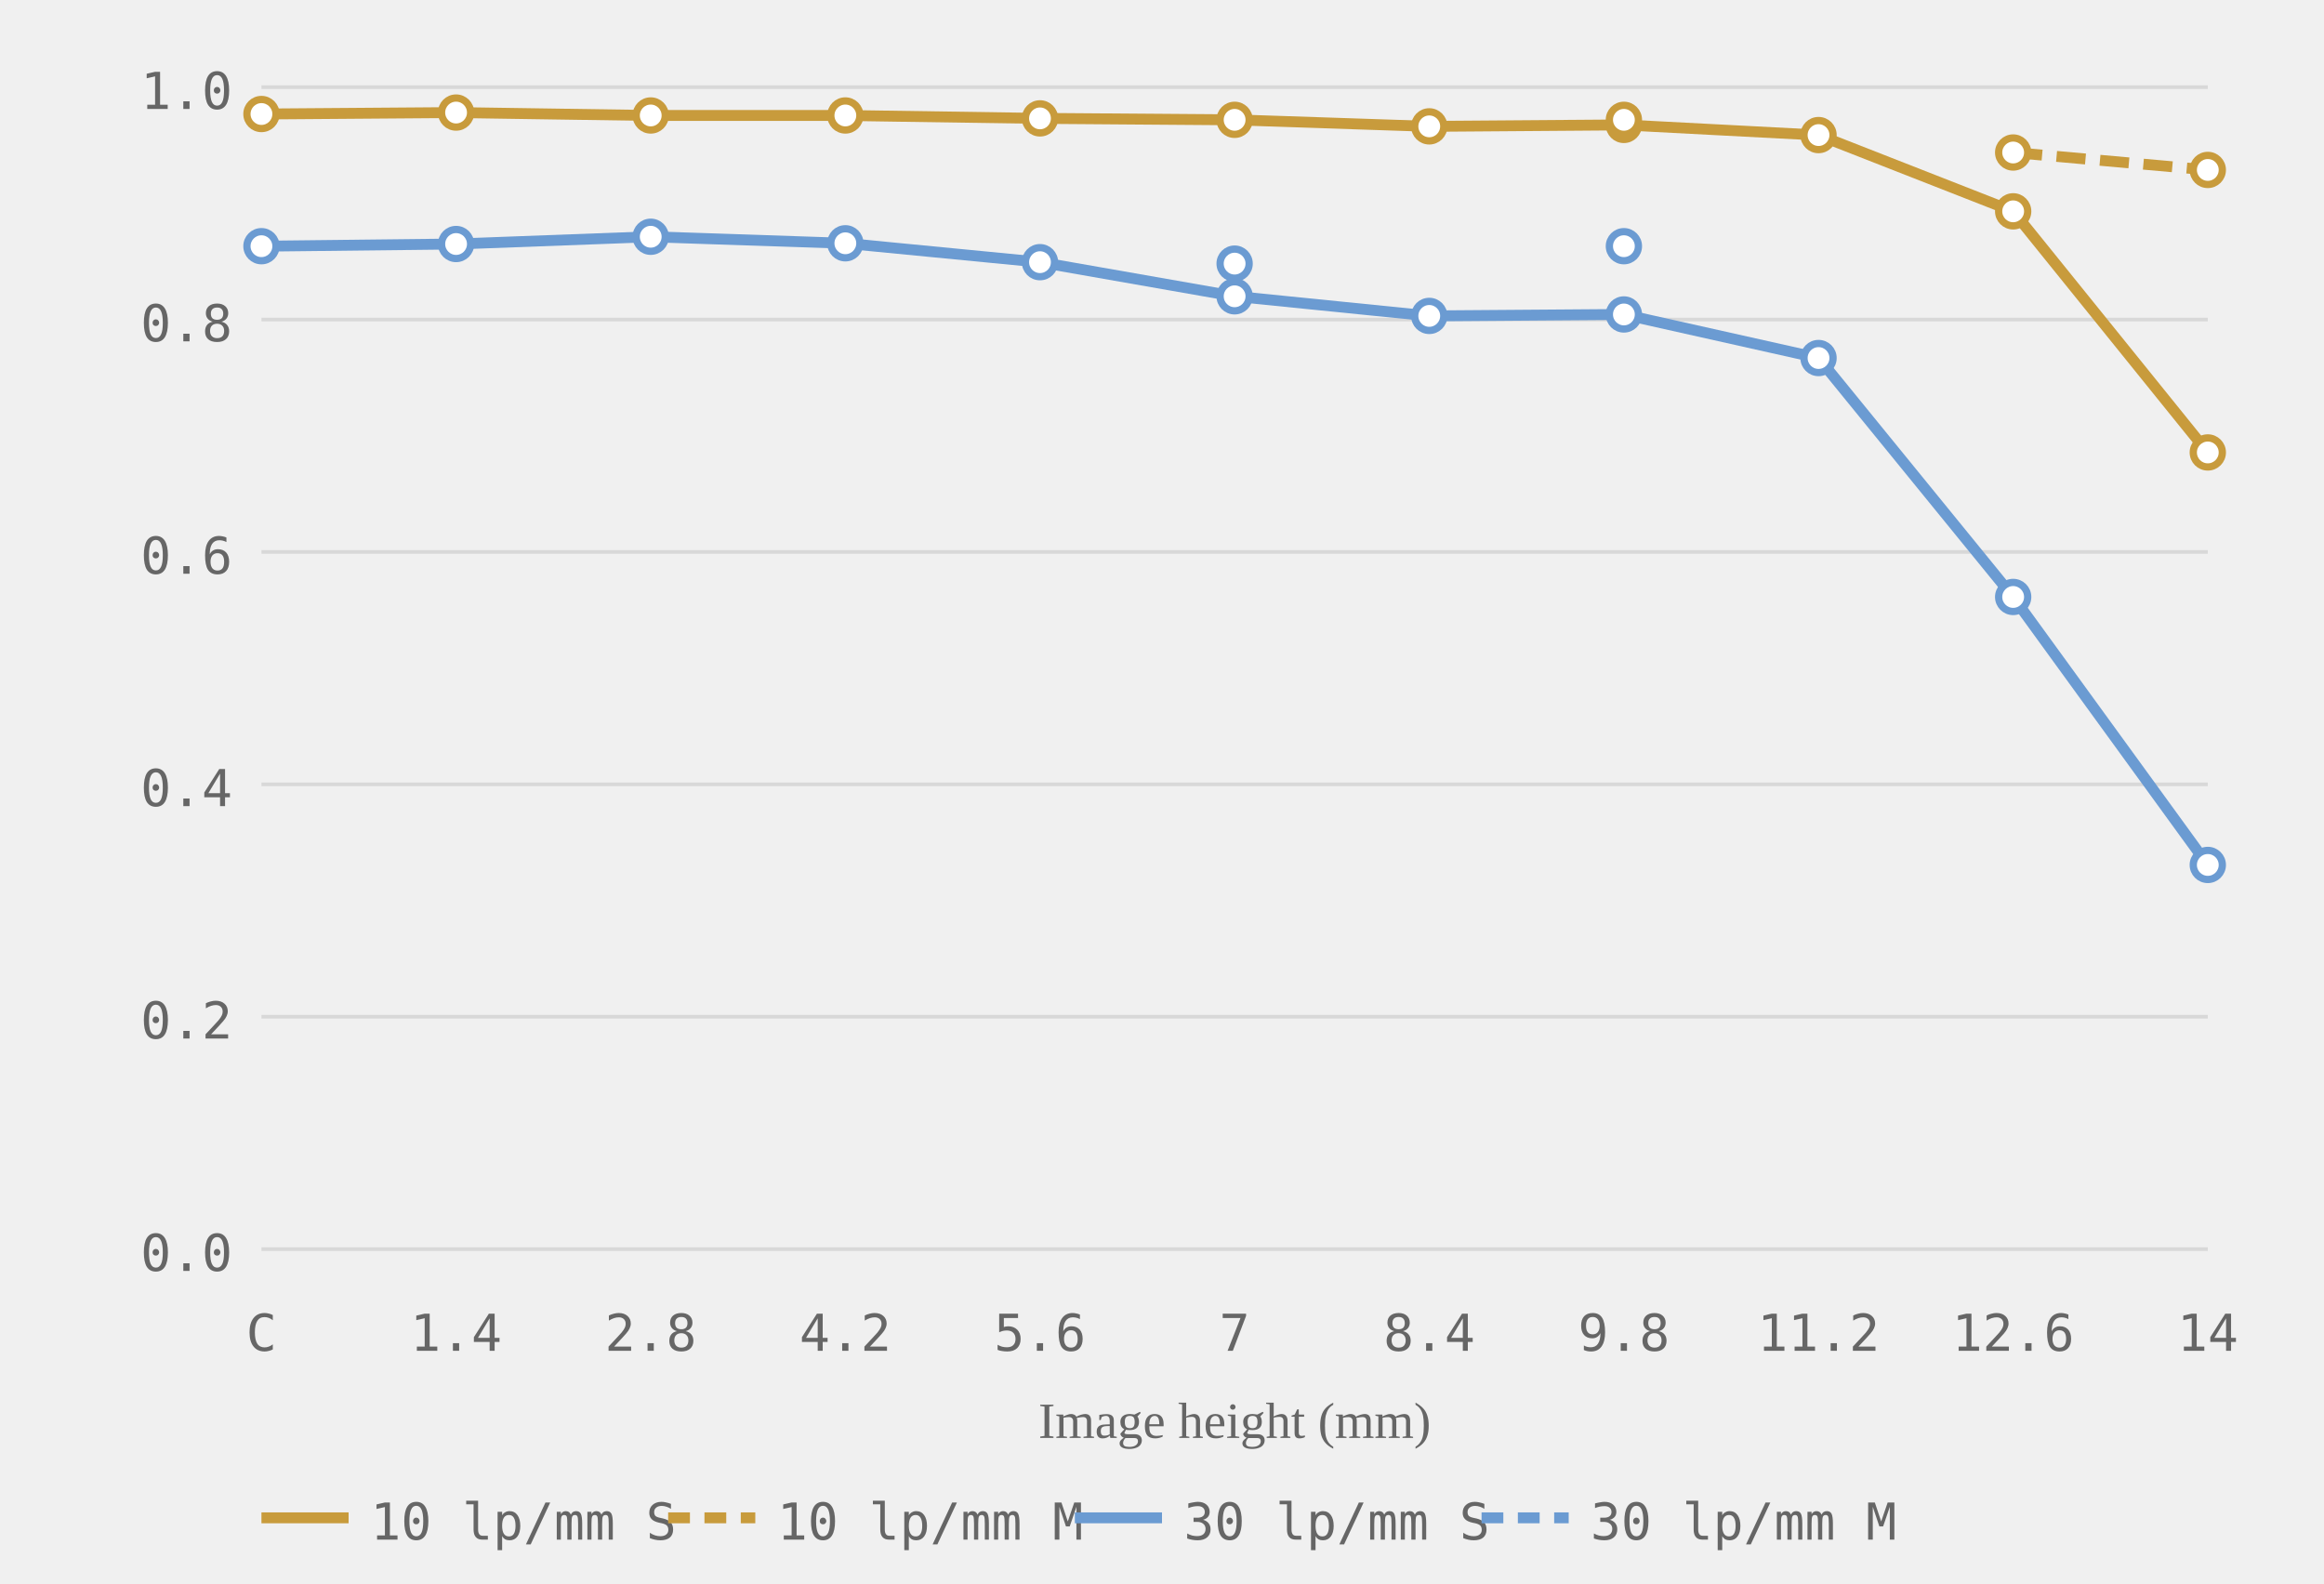
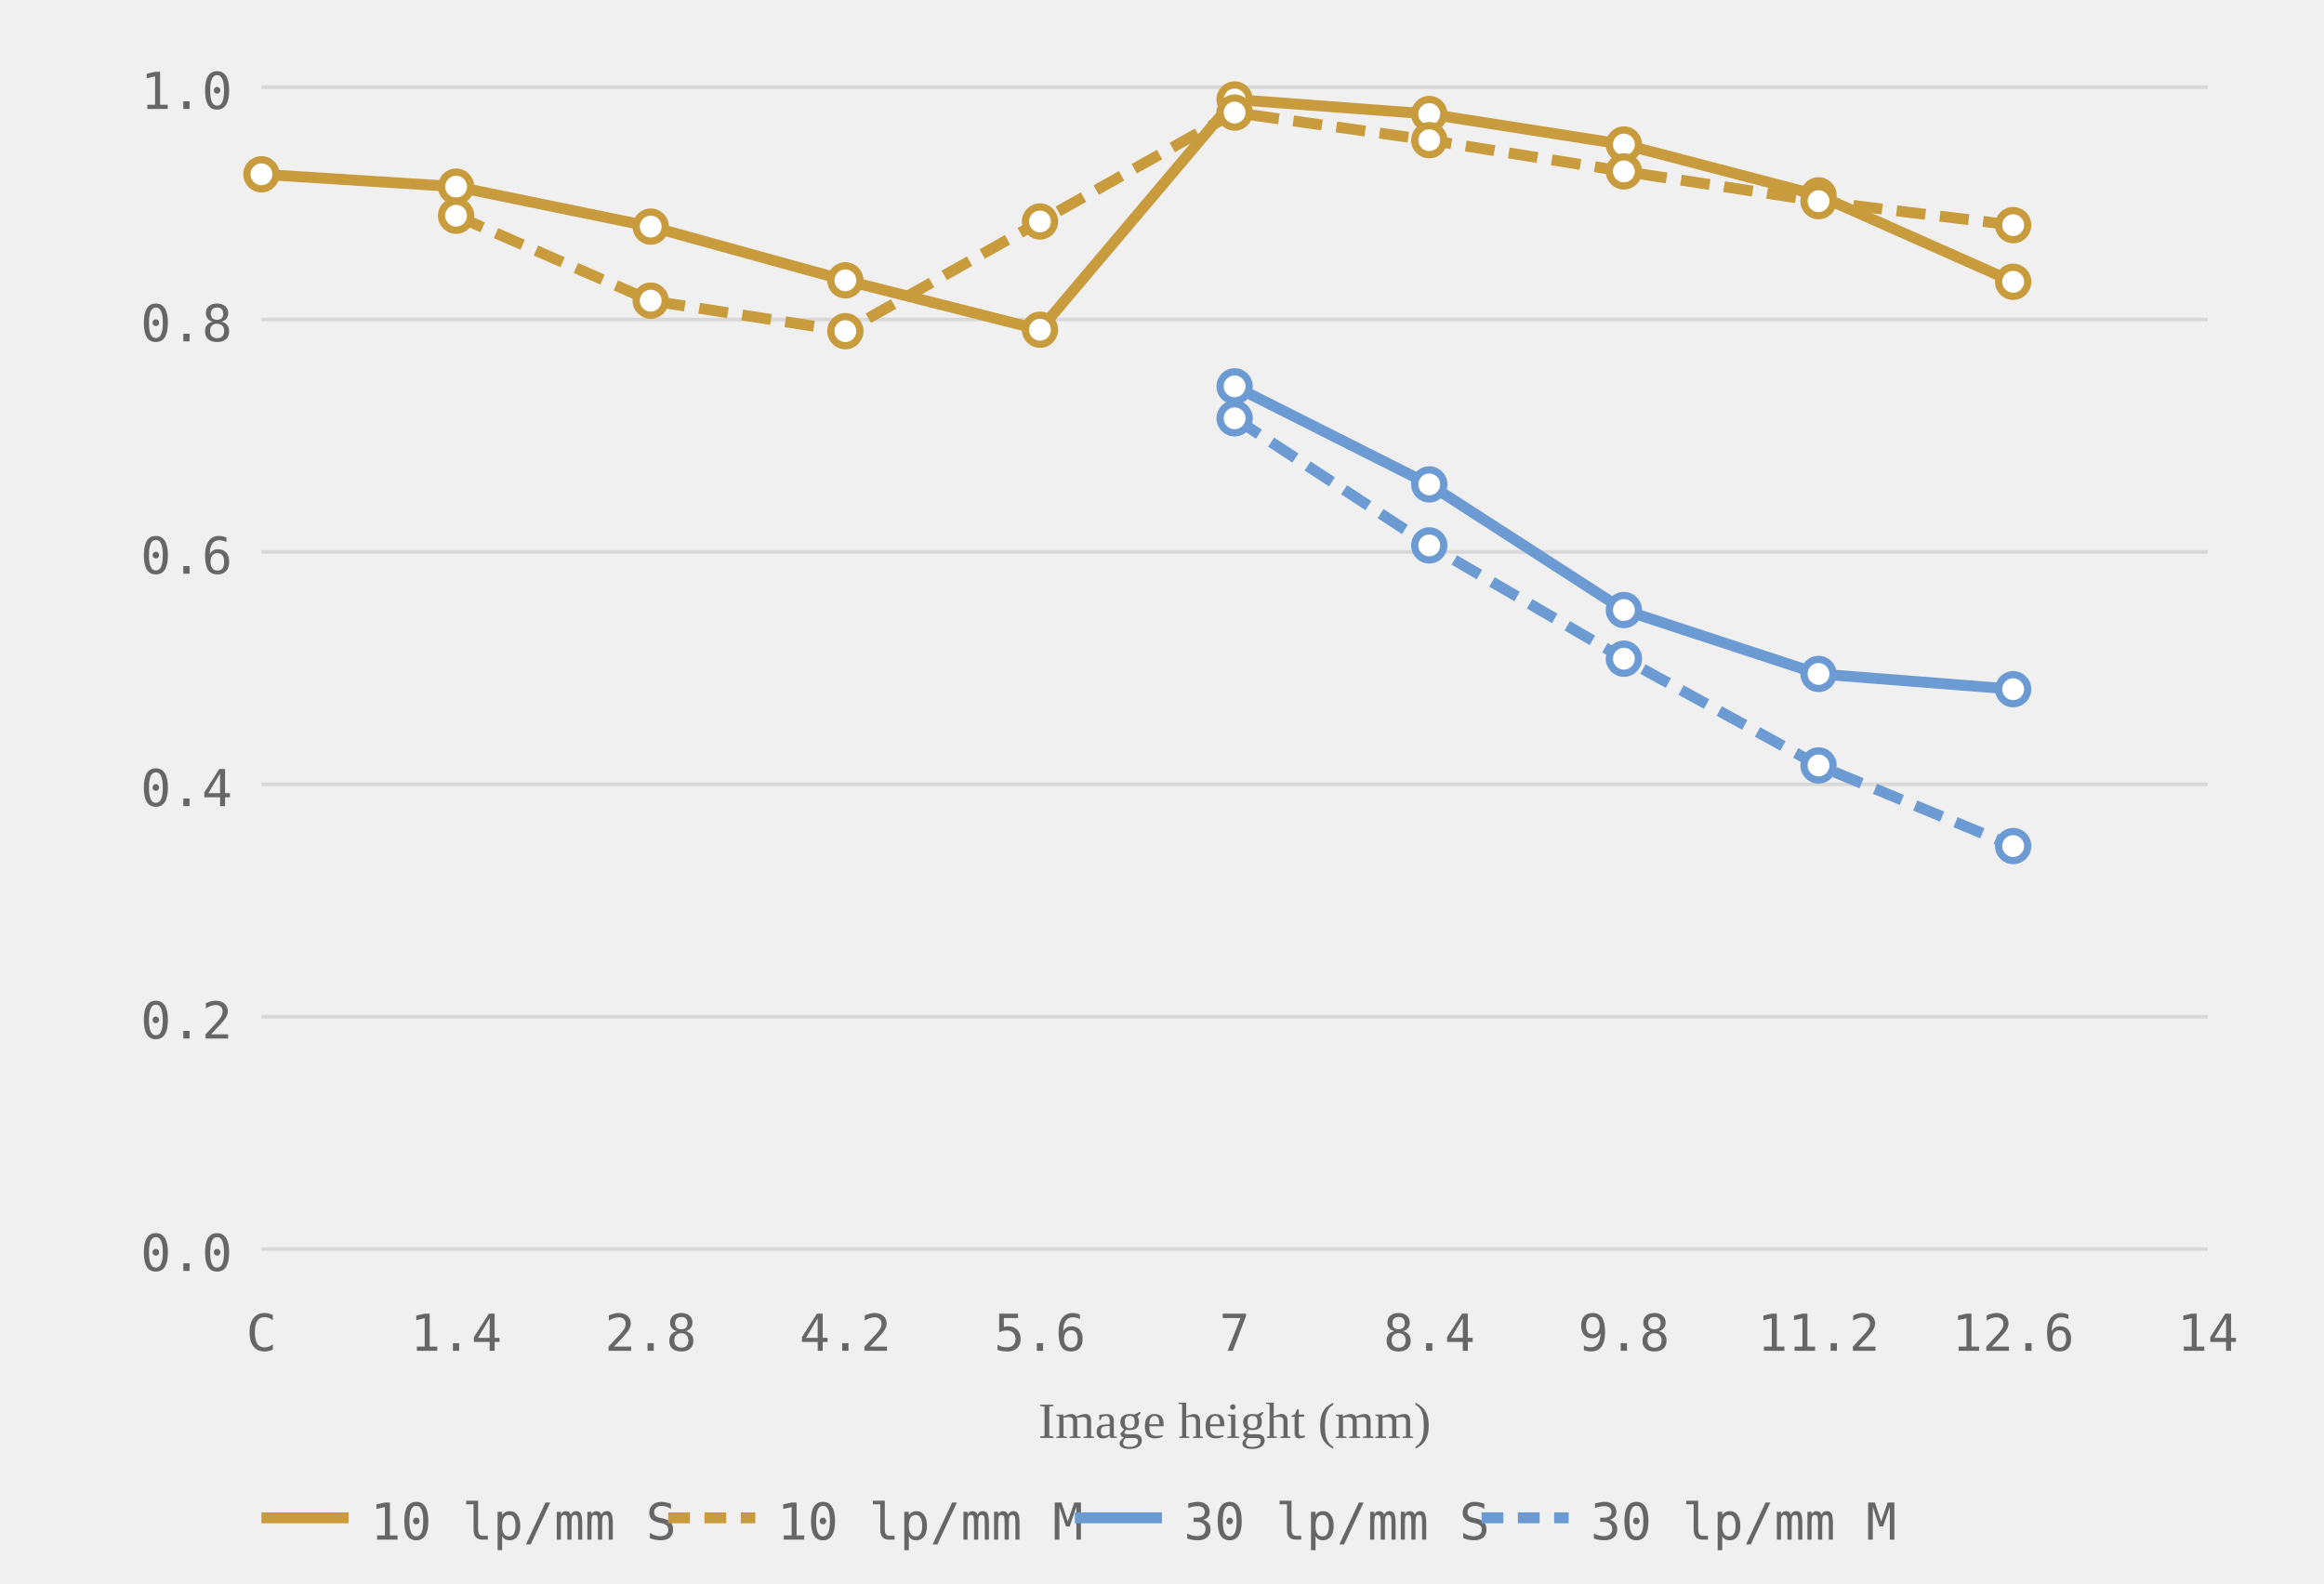
<svg xmlns="http://www.w3.org/2000/svg" viewBox="0 0 320 218" role="img" aria-label="MTF chart, generated from readings">
  <style>.grid-line { stroke: #d8d8d8; stroke-width: 0.5; }.axis-label { font-size: 7px; fill: #666666; font-family: ui-monospace, monospace; }.axis-y { text-anchor: end; }.axis-x { text-anchor: middle; }.axis-title { font-size: 7px; fill: #666666; text-anchor: middle; }.curve { fill: none; stroke-width: 1.5; }.curve-10 { stroke: #c89b3c; }.curve-30 { stroke: #6b9bd2; }.curve-m { stroke-dasharray: 4 2; }.dot { fill: white; stroke-width: 1; }.dot-10 { stroke: #c89b3c; }.dot-30 { stroke: #6b9bd2; }.legend-text { font-size: 7px; fill: #666666; font-family: ui-monospace, monospace; }</style>
  <line class="grid-line" x1="36" y1="172.0" x2="304" y2="172.0" />
  <line class="grid-line" x1="36" y1="140.0" x2="304" y2="140.0" />
  <line class="grid-line" x1="36" y1="108.0" x2="304" y2="108.0" />
  <line class="grid-line" x1="36" y1="76.0" x2="304" y2="76.0" />
  <line class="grid-line" x1="36" y1="44.0" x2="304" y2="44.0" />
  <line class="grid-line" x1="36" y1="12.0" x2="304" y2="12.0" />
  <text class="axis-label axis-y" x="32" y="175.0">0.0</text>
  <text class="axis-label axis-y" x="32" y="143.0">0.2</text>
  <text class="axis-label axis-y" x="32" y="111.0">0.4</text>
  <text class="axis-label axis-y" x="32" y="79.0">0.6</text>
  <text class="axis-label axis-y" x="32" y="47.0">0.8</text>
  <text class="axis-label axis-y" x="32" y="15.0">1.0</text>
  <text class="axis-label axis-x" x="36.0" y="186">C</text>
  <text class="axis-label axis-x" x="62.8" y="186">1.4</text>
  <text class="axis-label axis-x" x="89.6" y="186">2.8</text>
  <text class="axis-label axis-x" x="116.4" y="186">4.2</text>
  <text class="axis-label axis-x" x="143.2" y="186">5.6</text>
  <text class="axis-label axis-x" x="170.0" y="186">7</text>
  <text class="axis-label axis-x" x="196.8" y="186">8.4</text>
  <text class="axis-label axis-x" x="223.6" y="186">9.8</text>
  <text class="axis-label axis-x" x="250.4" y="186">11.2</text>
  <text class="axis-label axis-x" x="277.2" y="186">12.6</text>
  <text class="axis-label axis-x" x="304.0" y="186">14</text>
  <text class="axis-title" x="170.0" y="198">Image height (mm)</text>
-   <polyline class="curve curve-10" points="36.0,15.7 62.8,15.5 89.6,15.9 116.4,15.9 143.2,16.3 170.0,16.5 196.8,17.4 223.6,17.2 250.4,18.6 277.2,29.1 304.0,62.3" />
-   <polyline class="curve curve-10 curve-m" points="277.2,21.0 304.0,23.4" stroke-dasharray="4 2" />
-   <polyline class="curve curve-30" points="36.0,33.9 62.8,33.6 89.6,32.6 116.4,33.5 143.2,36.1 170.0,40.8 196.8,43.5 223.6,43.3 250.4,49.3 277.2,82.2 304.0,119.1" />
-   <circle class="dot dot-10" cx="36.0" cy="15.7" r="2" />
-   <circle class="dot dot-10" cx="62.8" cy="15.5" r="2" />
-   <circle class="dot dot-10" cx="89.6" cy="15.9" r="2" />
-   <circle class="dot dot-10" cx="116.4" cy="15.9" r="2" />
-   <circle class="dot dot-10" cx="143.2" cy="16.3" r="2" />
-   <circle class="dot dot-10" cx="170.0" cy="16.5" r="2" />
-   <circle class="dot dot-10" cx="196.8" cy="17.4" r="2" />
-   <circle class="dot dot-10" cx="223.6" cy="17.2" r="2" />
-   <circle class="dot dot-10" cx="250.4" cy="18.6" r="2" />
-   <circle class="dot dot-10" cx="277.2" cy="29.1" r="2" />
-   <circle class="dot dot-10" cx="304.0" cy="62.3" r="2" />
-   <circle class="dot dot-10" cx="223.6" cy="16.5" r="2" />
-   <circle class="dot dot-10" cx="277.2" cy="21.0" r="2" />
-   <circle class="dot dot-10" cx="304.0" cy="23.4" r="2" />
-   <circle class="dot dot-30" cx="36.0" cy="33.9" r="2" />
-   <circle class="dot dot-30" cx="62.8" cy="33.6" r="2" />
-   <circle class="dot dot-30" cx="89.6" cy="32.6" r="2" />
-   <circle class="dot dot-30" cx="116.4" cy="33.5" r="2" />
-   <circle class="dot dot-30" cx="143.2" cy="36.1" r="2" />
-   <circle class="dot dot-30" cx="170.0" cy="40.8" r="2" />
-   <circle class="dot dot-30" cx="196.8" cy="43.5" r="2" />
-   <circle class="dot dot-30" cx="223.6" cy="43.3" r="2" />
-   <circle class="dot dot-30" cx="250.4" cy="49.3" r="2" />
-   <circle class="dot dot-30" cx="277.2" cy="82.2" r="2" />
-   <circle class="dot dot-30" cx="304.0" cy="119.1" r="2" />
-   <circle class="dot dot-30" cx="170.0" cy="36.3" r="2" />
-   <circle class="dot dot-30" cx="223.6" cy="33.9" r="2" />
+   <polyline class="curve curve-10" points="36.0,24.0 62.8,25.7 89.6,31.2 116.4,38.6 143.2,45.4 170.0,13.7 196.8,15.7 223.6,19.9 250.4,26.9 277.2,38.8" />
+   <polyline class="curve curve-10 curve-m" points="62.8,29.7 89.6,41.4 116.4,45.6 143.2,30.5 170.0,15.5 196.8,19.3 223.6,23.6 250.4,27.7 277.2,31.0" stroke-dasharray="4 2" />
+   <polyline class="curve curve-30" points="170.0,53.2 196.8,66.7 223.6,84.0 250.4,92.8 277.2,94.9" />
+   <polyline class="curve curve-30 curve-m" points="170.0,57.6 196.8,75.1 223.6,90.7 250.4,105.4 277.2,116.5" stroke-dasharray="4 2" />
+   <circle class="dot dot-10" cx="36.0" cy="24.0" r="2" />
+   <circle class="dot dot-10" cx="62.8" cy="25.7" r="2" />
+   <circle class="dot dot-10" cx="89.6" cy="31.2" r="2" />
+   <circle class="dot dot-10" cx="116.4" cy="38.6" r="2" />
+   <circle class="dot dot-10" cx="143.2" cy="45.4" r="2" />
+   <circle class="dot dot-10" cx="170.0" cy="13.7" r="2" />
+   <circle class="dot dot-10" cx="196.8" cy="15.7" r="2" />
+   <circle class="dot dot-10" cx="223.6" cy="19.9" r="2" />
+   <circle class="dot dot-10" cx="250.4" cy="26.9" r="2" />
+   <circle class="dot dot-10" cx="277.2" cy="38.8" r="2" />
+   <circle class="dot dot-10" cx="62.8" cy="29.7" r="2" />
+   <circle class="dot dot-10" cx="89.6" cy="41.4" r="2" />
+   <circle class="dot dot-10" cx="116.4" cy="45.6" r="2" />
+   <circle class="dot dot-10" cx="143.2" cy="30.5" r="2" />
+   <circle class="dot dot-10" cx="170.0" cy="15.5" r="2" />
+   <circle class="dot dot-10" cx="196.8" cy="19.3" r="2" />
+   <circle class="dot dot-10" cx="223.6" cy="23.6" r="2" />
+   <circle class="dot dot-10" cx="250.4" cy="27.7" r="2" />
+   <circle class="dot dot-10" cx="277.2" cy="31.0" r="2" />
+   <circle class="dot dot-30" cx="170.0" cy="53.2" r="2" />
+   <circle class="dot dot-30" cx="196.8" cy="66.7" r="2" />
+   <circle class="dot dot-30" cx="223.6" cy="84.0" r="2" />
+   <circle class="dot dot-30" cx="250.4" cy="92.8" r="2" />
+   <circle class="dot dot-30" cx="277.2" cy="94.9" r="2" />
+   <circle class="dot dot-30" cx="170.0" cy="57.6" r="2" />
+   <circle class="dot dot-30" cx="196.8" cy="75.1" r="2" />
+   <circle class="dot dot-30" cx="223.6" cy="90.7" r="2" />
+   <circle class="dot dot-30" cx="250.4" cy="105.4" r="2" />
+   <circle class="dot dot-30" cx="277.2" cy="116.5" r="2" />
  <line x1="36" y1="209" x2="48" y2="209" stroke="#c89b3c" stroke-width="1.5" />
  <text class="legend-text" x="51" y="212">10 lp/mm S</text>
  <line x1="92" y1="209" x2="104" y2="209" stroke="#c89b3c" stroke-width="1.5" stroke-dasharray="3 2" />
  <text class="legend-text" x="107" y="212">10 lp/mm M</text>
  <line x1="148" y1="209" x2="160" y2="209" stroke="#6b9bd2" stroke-width="1.5" />
  <text class="legend-text" x="163" y="212">30 lp/mm S</text>
  <line x1="204" y1="209" x2="216" y2="209" stroke="#6b9bd2" stroke-width="1.5" stroke-dasharray="3 2" />
  <text class="legend-text" x="219" y="212">30 lp/mm M</text>
</svg>
